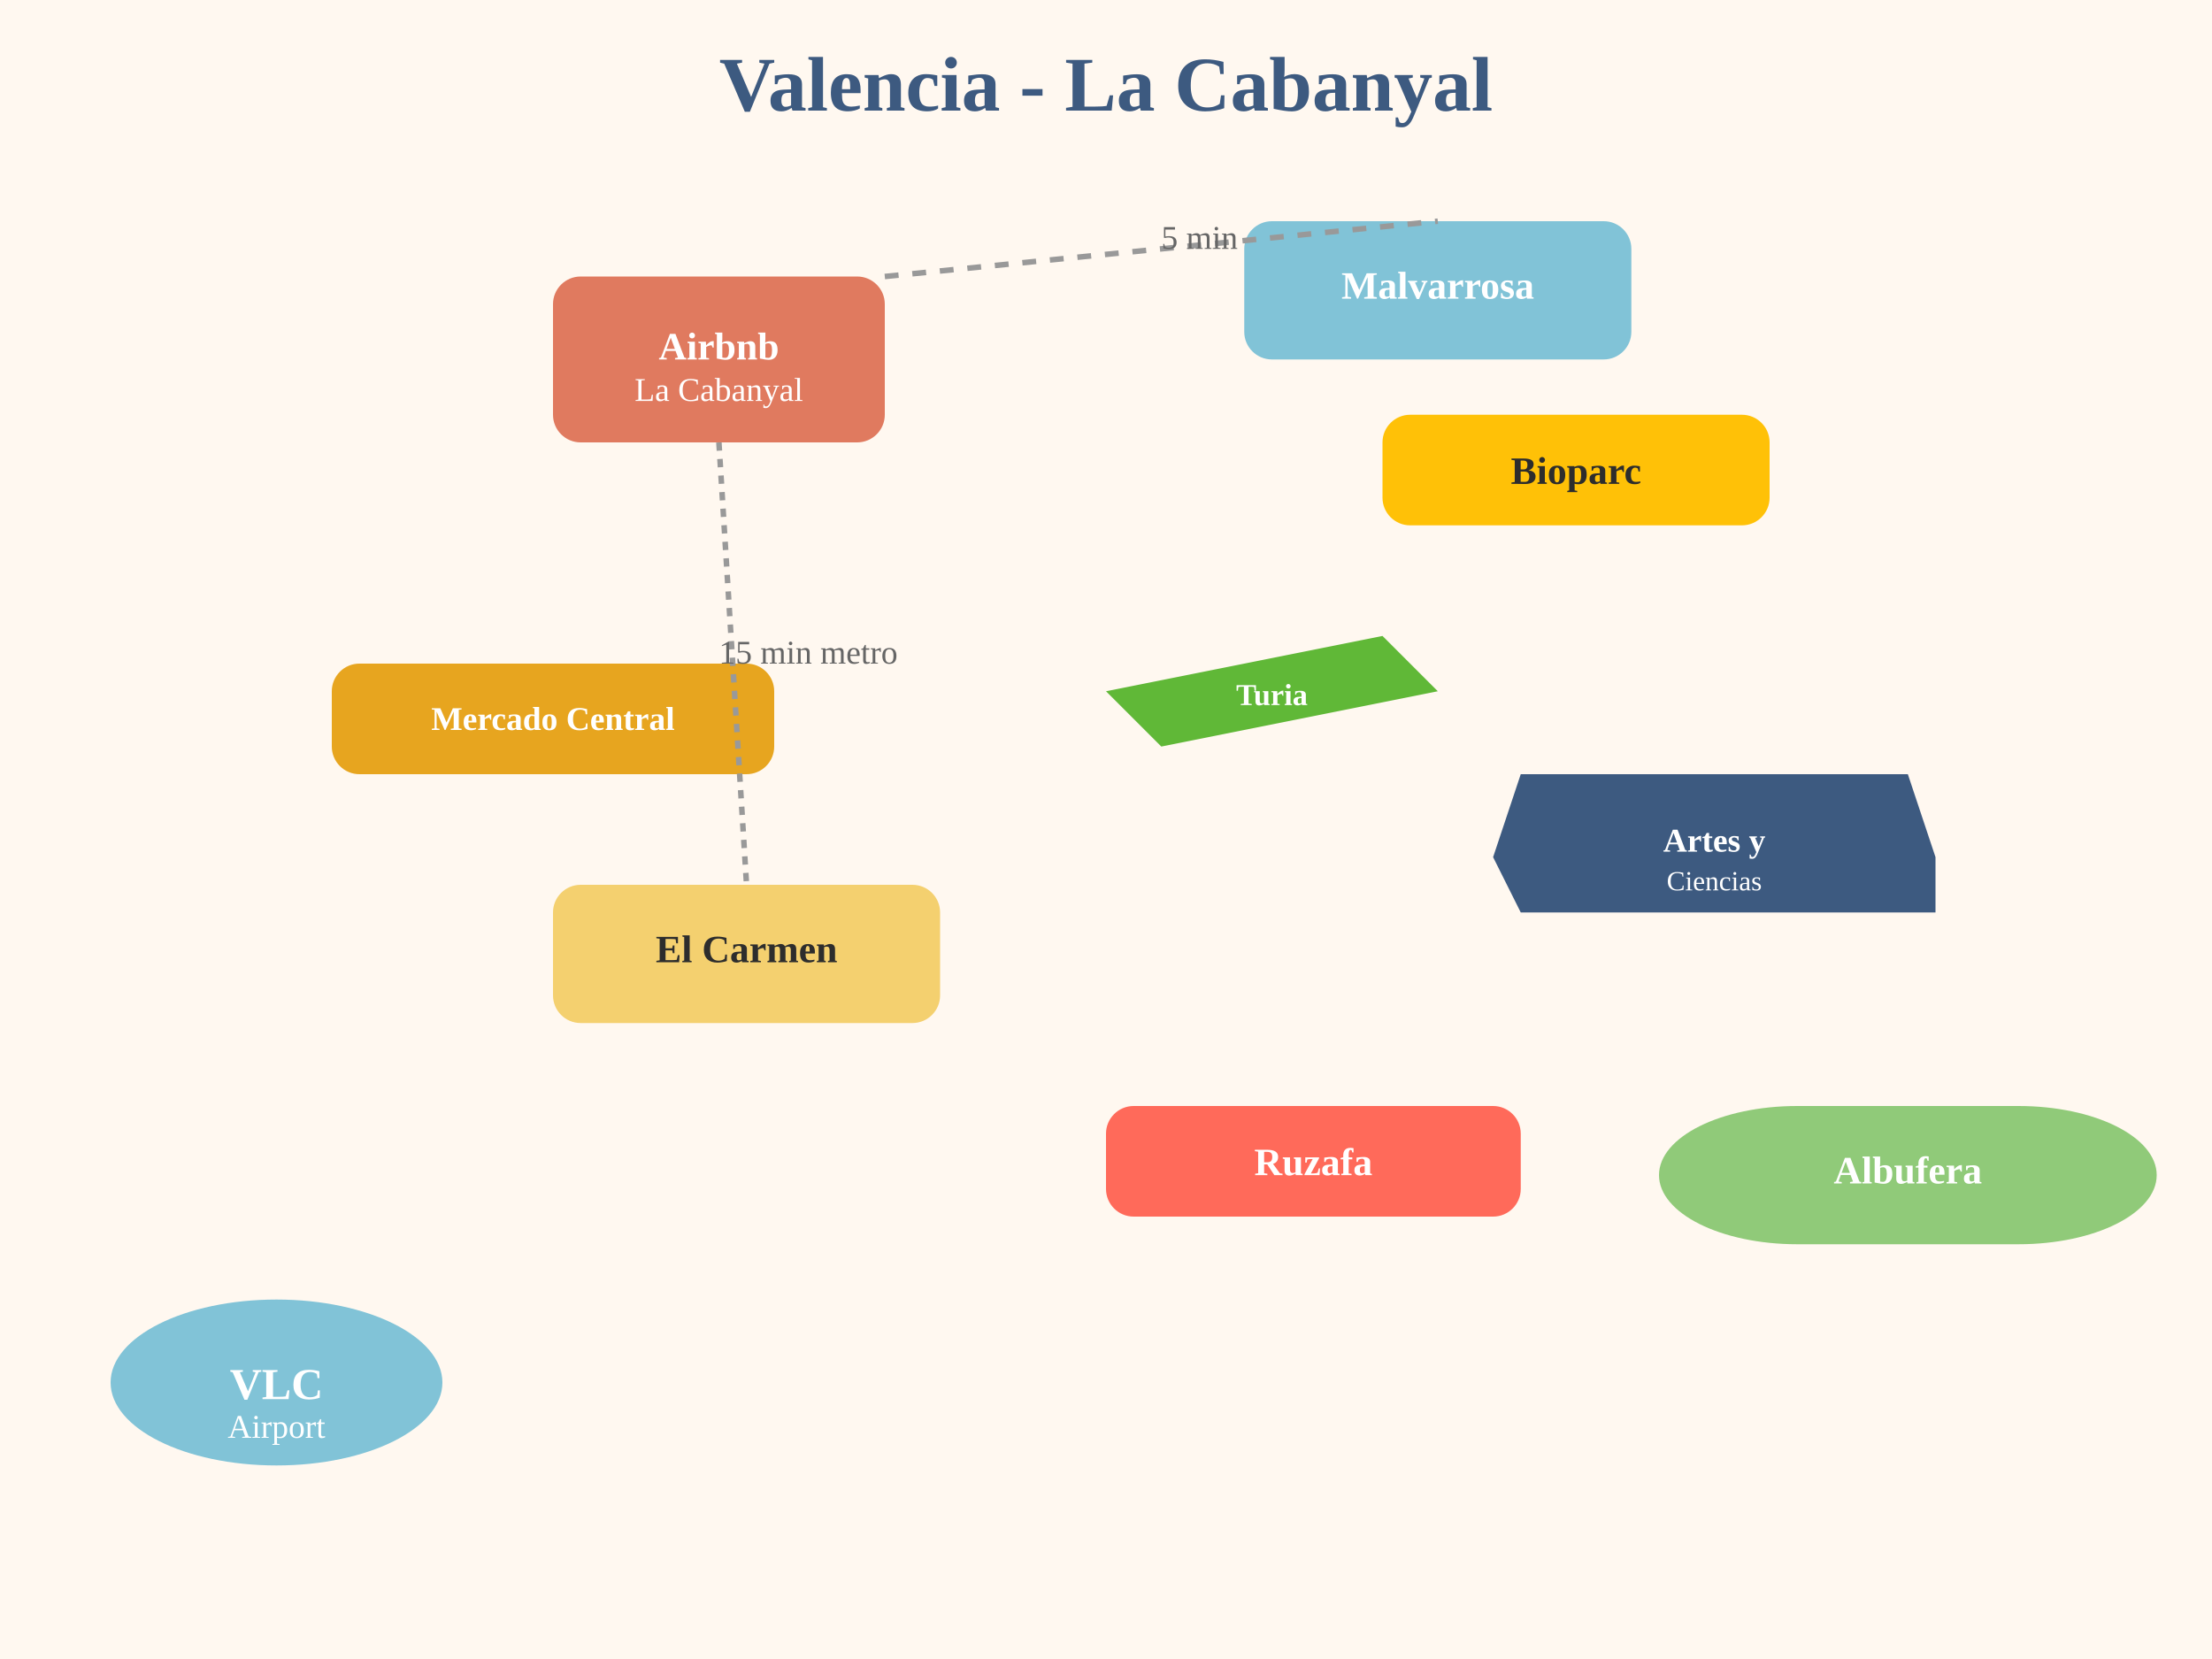
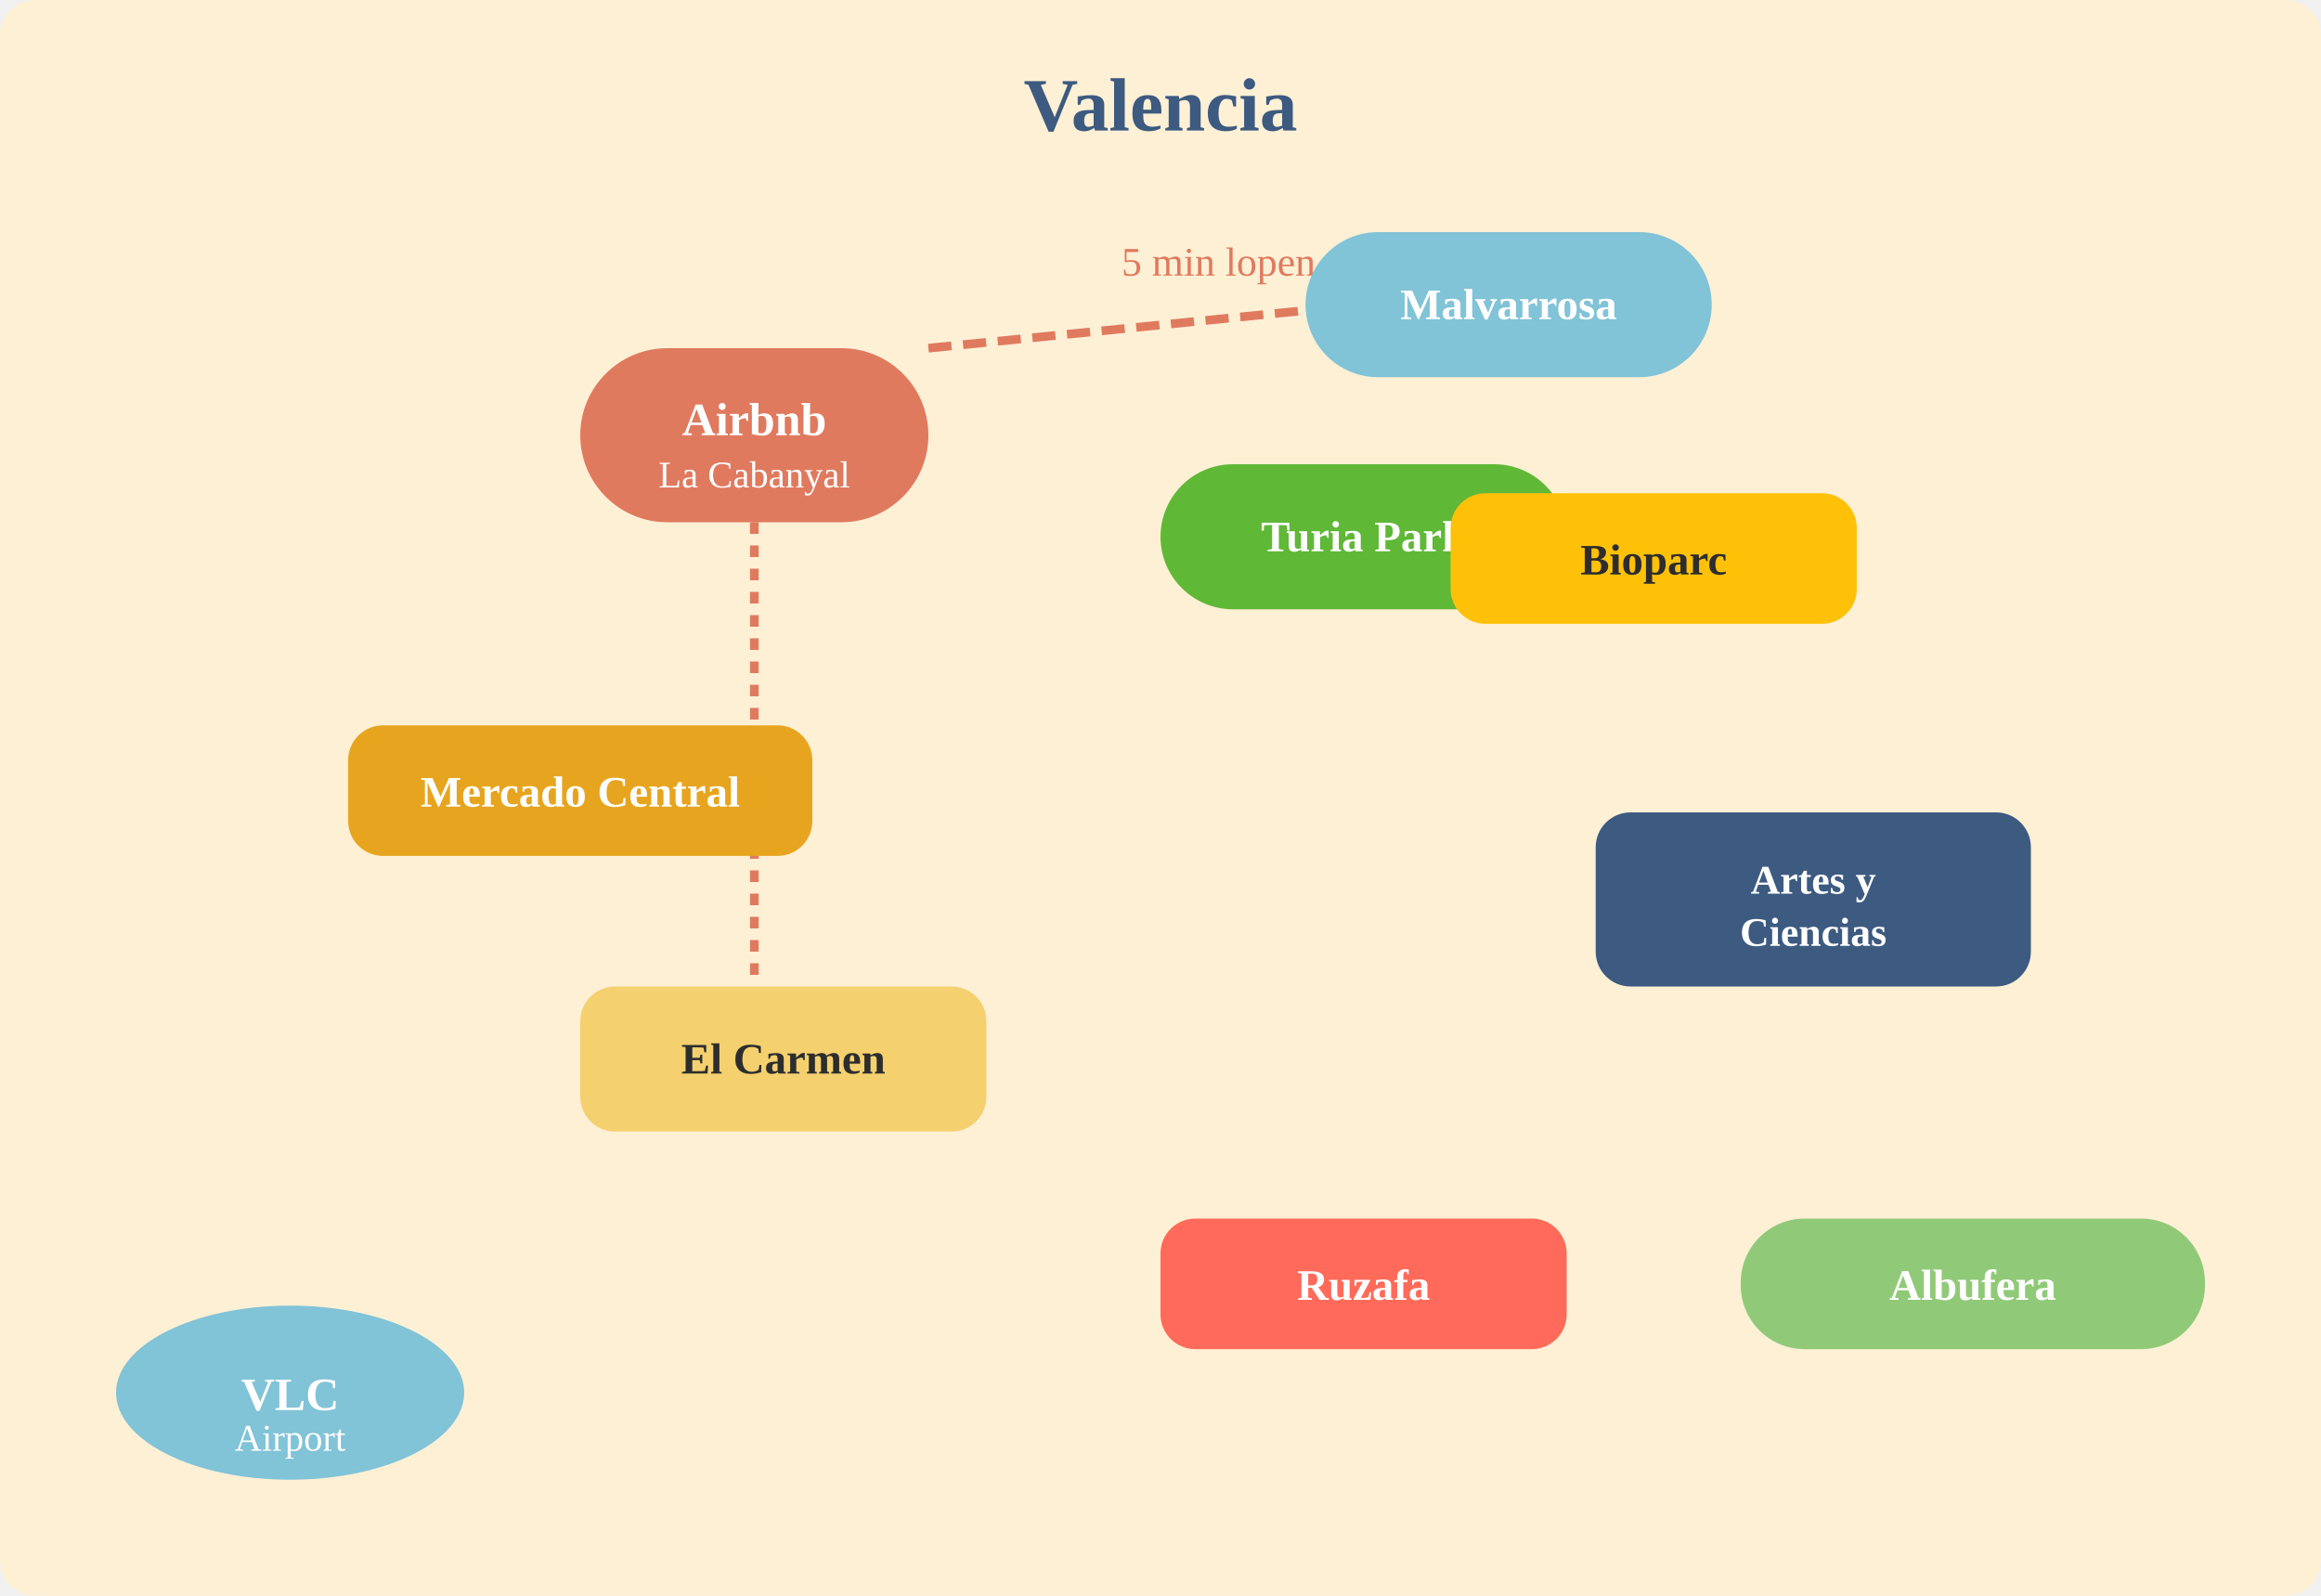
- <svg xmlns="http://www.w3.org/2000/svg" viewBox="0 0 800 600">
-   <rect width="800" height="600" fill="#fff8f0" />
-   <text x="400" y="40" font-size="28" font-weight="bold" text-anchor="middle" fill="#3d5a80">Valencia - La Cabanyal</text>
-   <rect x="200" y="100" width="120" height="60" rx="10" fill="#e07a5f" />
-   <text x="260" y="130" font-size="14" font-weight="bold" fill="white" text-anchor="middle">Airbnb</text>
-   <text x="260" y="145" font-size="12" fill="white" text-anchor="middle">La Cabanyal</text>
-   <rect x="450" y="80" width="140" height="50" rx="10" fill="#81c3d7" />
-   <text x="520" y="108" font-size="14" font-weight="bold" fill="white" text-anchor="middle">Malvarrosa</text>
-   <path d="M 550,280 L 690,280 L 700,310 L 700,330 L 550,330 L 540,310 Z" fill="#3d5a80" />
-   <text x="620" y="308" font-size="12" font-weight="bold" fill="white" text-anchor="middle">Artes y</text>
-   <text x="620" y="322" font-size="10" fill="white" text-anchor="middle">Ciencias</text>
-   <rect x="200" y="320" width="140" height="50" rx="10" fill="#f4d06f" />
-   <text x="270" y="348" font-size="14" font-weight="bold" fill="#2d2d2d" text-anchor="middle">El Carmen</text>
-   <rect x="120" y="240" width="160" height="40" rx="10" fill="#e7a51f" />
-   <text x="200" y="264" font-size="12" font-weight="bold" fill="white" text-anchor="middle">Mercado Central</text>
-   <path d="M 400,250 L 500,230 L 520,250 L 420,270 Z" fill="#60b837" />
-   <text x="460" y="255" font-size="11" font-weight="bold" fill="white" text-anchor="middle">Turia</text>
-   <rect x="500" y="150" width="140" height="40" rx="10" fill="#ffc107" />
-   <text x="570" y="175" font-size="14" font-weight="bold" fill="#2d2d2d" text-anchor="middle">Bioparc</text>
-   <rect x="400" y="400" width="150" height="40" rx="10" fill="#ff6a5a" />
-   <text x="475" y="425" font-size="14" font-weight="bold" fill="white" text-anchor="middle">Ruzafa</text>
-   <rect x="600" y="400" width="180" height="50" rx="50" fill="#90ca79" />
-   <text x="690" y="428" font-size="14" font-weight="bold" fill="white" text-anchor="middle">Albufera</text>
-   <ellipse rx="60" ry="30" cx="100" cy="500" fill="#81c3d7" />
-   <text x="100" y="506" font-size="16" font-weight="bold" fill="white" text-anchor="middle">VLC</text>
-   <text x="100" y="520" font-size="12" fill="white" text-anchor="middle">Airport</text>
-   <line x1="320" y1="100" x2="520" y2="80" stroke="#999" stroke-width="2" stroke-dasharray="5,5" />
-   <text x="420" y="90" font-size="12" fill="#666">5 min</text>
-   <line x1="260" y1="160" x2="270" y2="320" stroke="#999" stroke-width="2" stroke-dasharray="3,3" />
-   <text x="260" y="240" font-size="12" fill="#666">15 min metro</text>
+ <svg xmlns="http://www.w3.org/2000/svg" viewBox="0 0 800 550">
+   <rect width="800" height="550" fill="#fdf0d5" rx="12" />
+   <text x="400" y="45" font-size="26" font-weight="bold" text-anchor="middle" fill="#3d5a80">Valencia</text>
+   <line x1="320" y1="120" x2="520" y2="100" stroke="#e07a5f" stroke-width="3" stroke-dasharray="8,4" />
+   <text x="420" y="95" font-size="14" fill="#e07a5f" text-anchor="middle">5 min lopen</text>
+   <line x1="260" y1="180" x2="260" y2="340" stroke="#e07a5f" stroke-width="3" stroke-dasharray="4,4" />
+   <text x="250" y="260" font-size="14" fill="#e07a5f" text-anchor="end">15 min metro</text>
+   <rect x="200" y="120" width="120" height="60" rx="30" fill="#e07a5f" />
+   <text x="260" y="150" font-size="16" font-weight="bold" fill="white" text-anchor="middle">Airbnb</text>
+   <text x="260" y="168" font-size="13" fill="white" text-anchor="middle">La Cabanyal</text>
+   <rect x="450" y="80" width="140" height="50" rx="25" fill="#81c3d7" />
+   <text x="520" y="110" font-size="15" font-weight="bold" fill="white" text-anchor="middle">Malvarrosa</text>
+   <rect x="200" y="340" width="140" height="50" rx="12" fill="#f4d06f" />
+   <text x="270" y="370" font-size="15" font-weight="bold" fill="#2d2d2d" text-anchor="middle">El Carmen</text>
+   <rect x="550" y="280" width="150" height="60" rx="12" fill="#3d5a80" />
+   <text x="625" y="308" font-size="14" font-weight="bold" fill="white" text-anchor="middle">Artes y</text>
+   <text x="625" y="326" font-size="14" font-weight="bold" fill="white" text-anchor="middle">Ciencias</text>
+   <rect x="120" y="250" width="160" height="45" rx="12" fill="#e7a51f" />
+   <text x="200" y="278" font-size="15" font-weight="bold" fill="white" text-anchor="middle">Mercado Central</text>
+   <rect x="400" y="160" width="140" height="50" rx="25" fill="#60b837" />
+   <text x="470" y="190" font-size="15" font-weight="bold" fill="white" text-anchor="middle">Turia Park</text>
+   <rect x="500" y="170" width="140" height="45" rx="12" fill="#ffc107" />
+   <text x="570" y="198" font-size="15" font-weight="bold" fill="#2d2d2d" text-anchor="middle">Bioparc</text>
+   <rect x="400" y="420" width="140" height="45" rx="12" fill="#ff6a5a" />
+   <text x="470" y="448" font-size="15" font-weight="bold" fill="white" text-anchor="middle">Ruzafa</text>
+   <rect x="600" y="420" width="160" height="45" rx="22" fill="#90ca79" />
+   <text x="680" y="448" font-size="15" font-weight="bold" fill="white" text-anchor="middle">Albufera</text>
+   <ellipse rx="60" ry="30" cx="100" cy="480" fill="#81c3d7" />
+   <text x="100" y="486" font-size="16" font-weight="bold" fill="white" text-anchor="middle">VLC</text>
+   <text x="100" y="500" font-size="13" fill="white" text-anchor="middle">Airport</text>
</svg>
